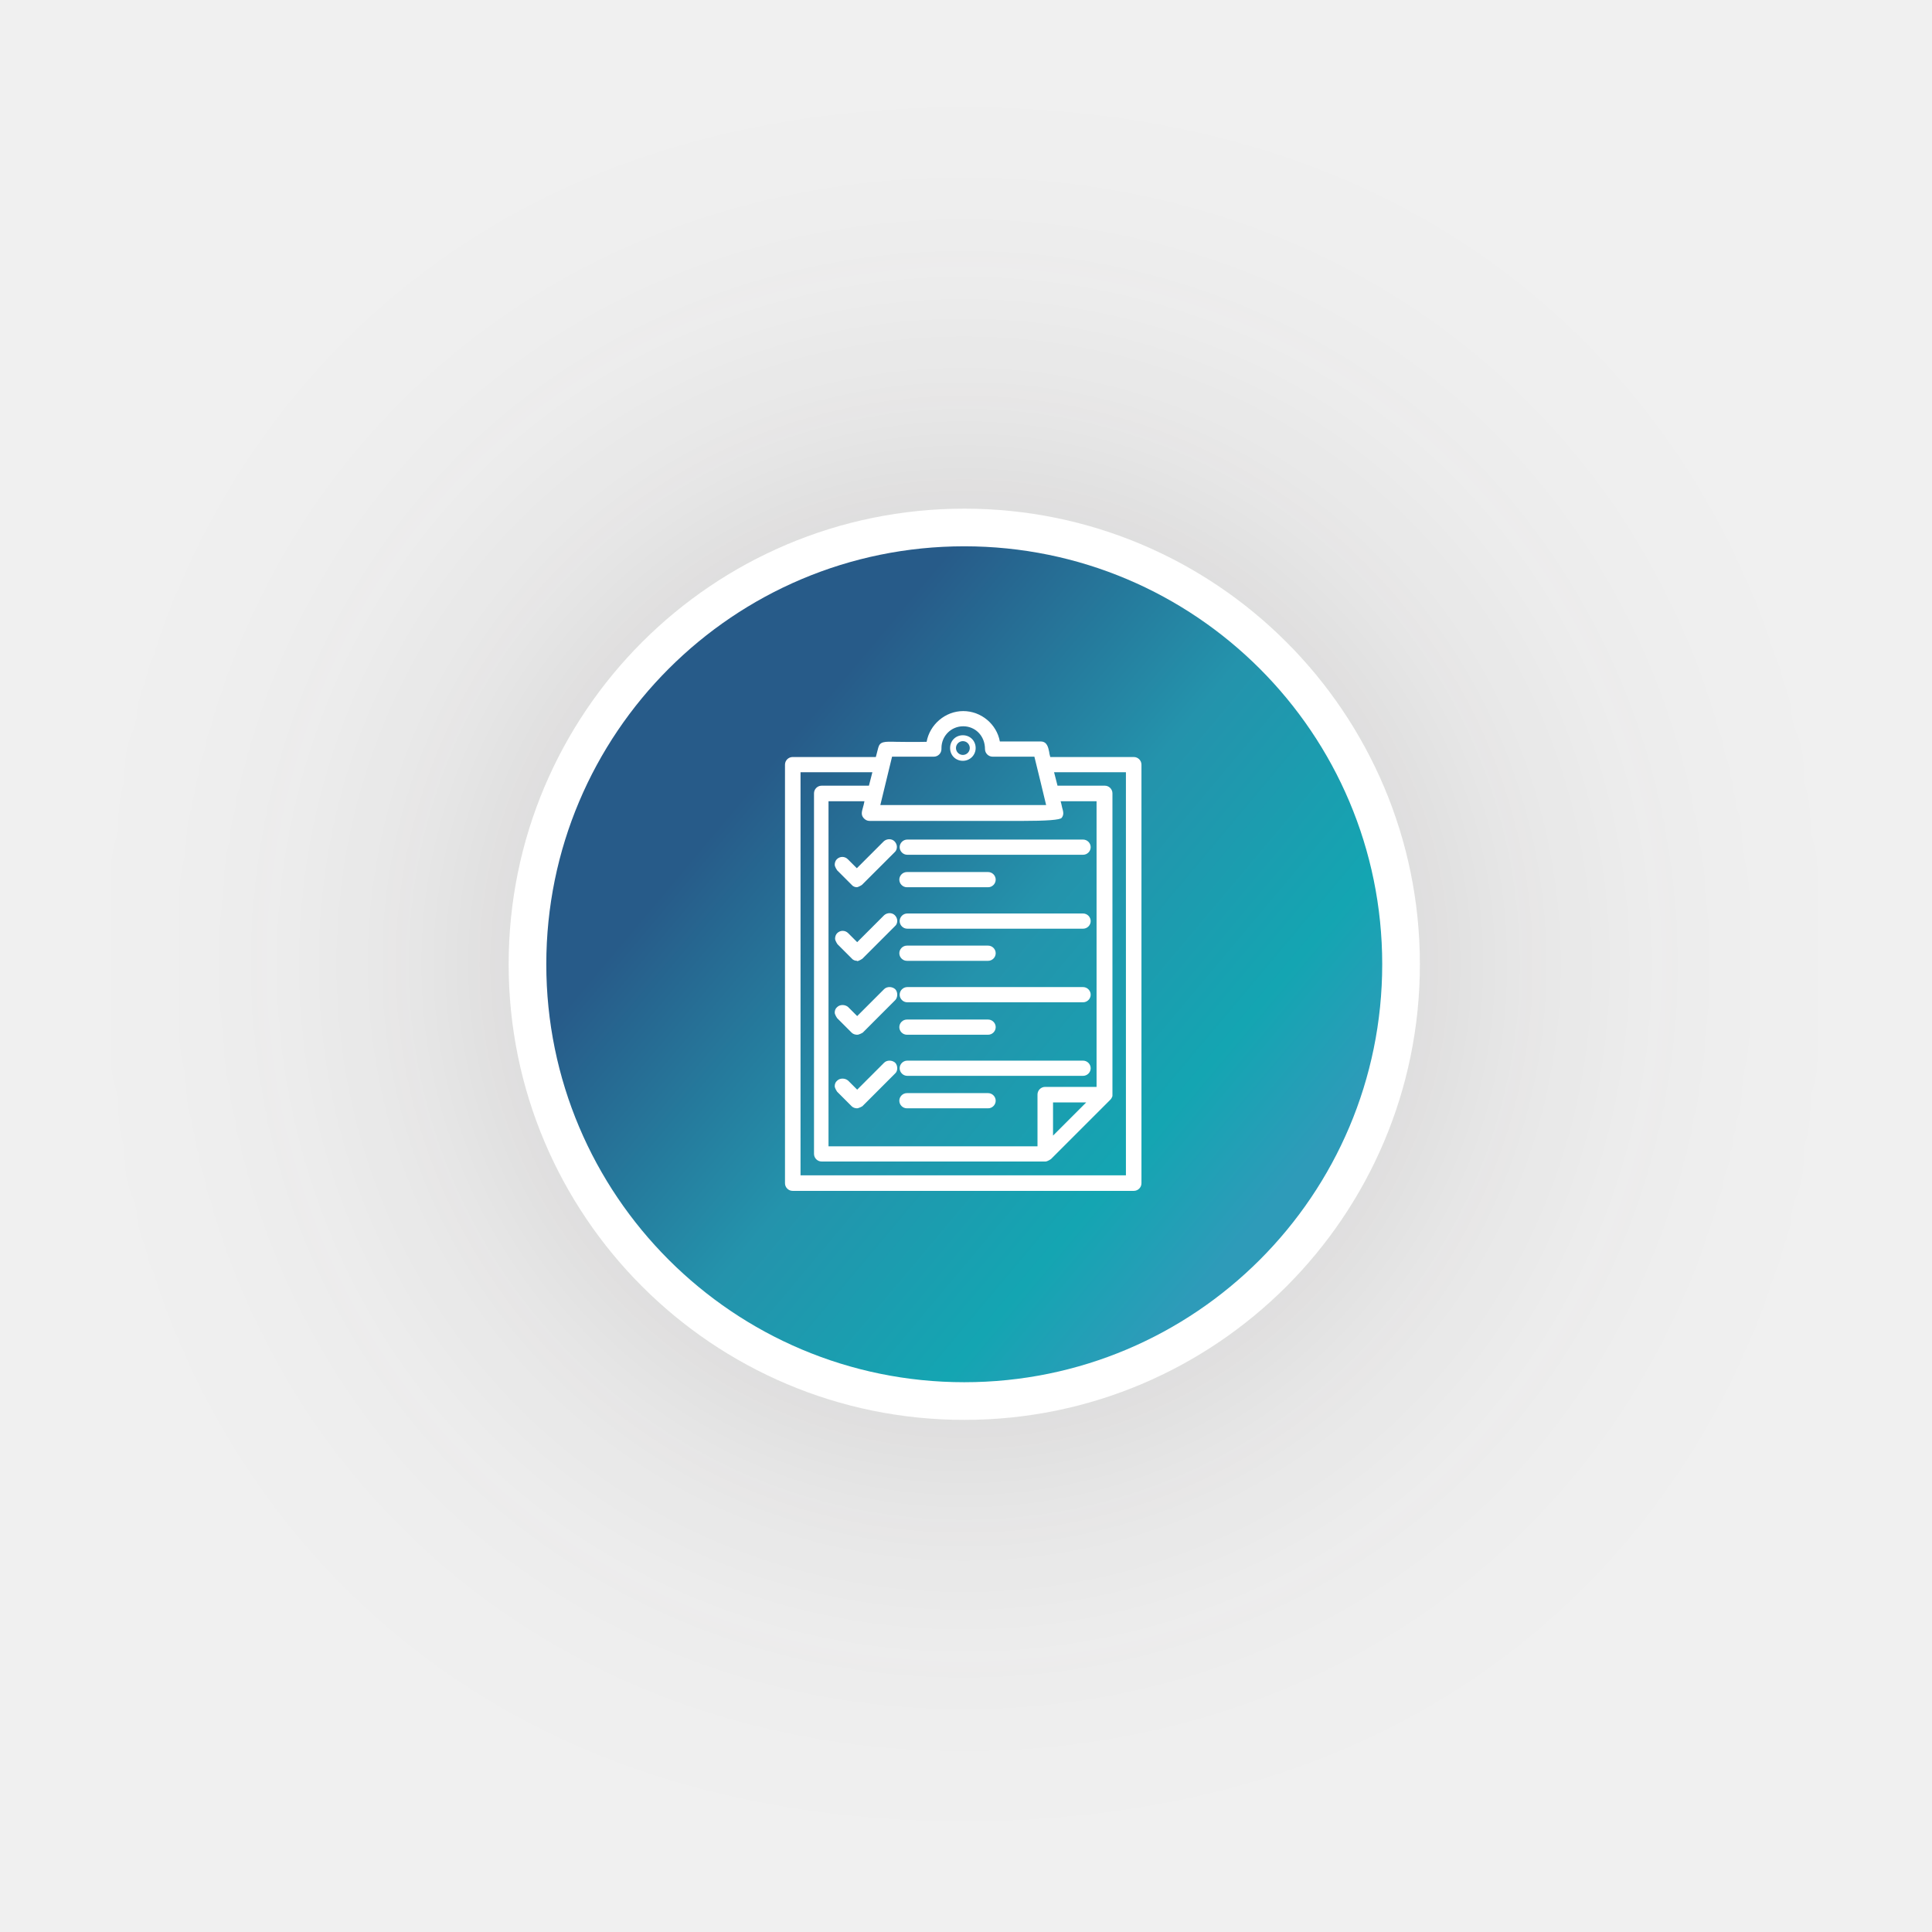
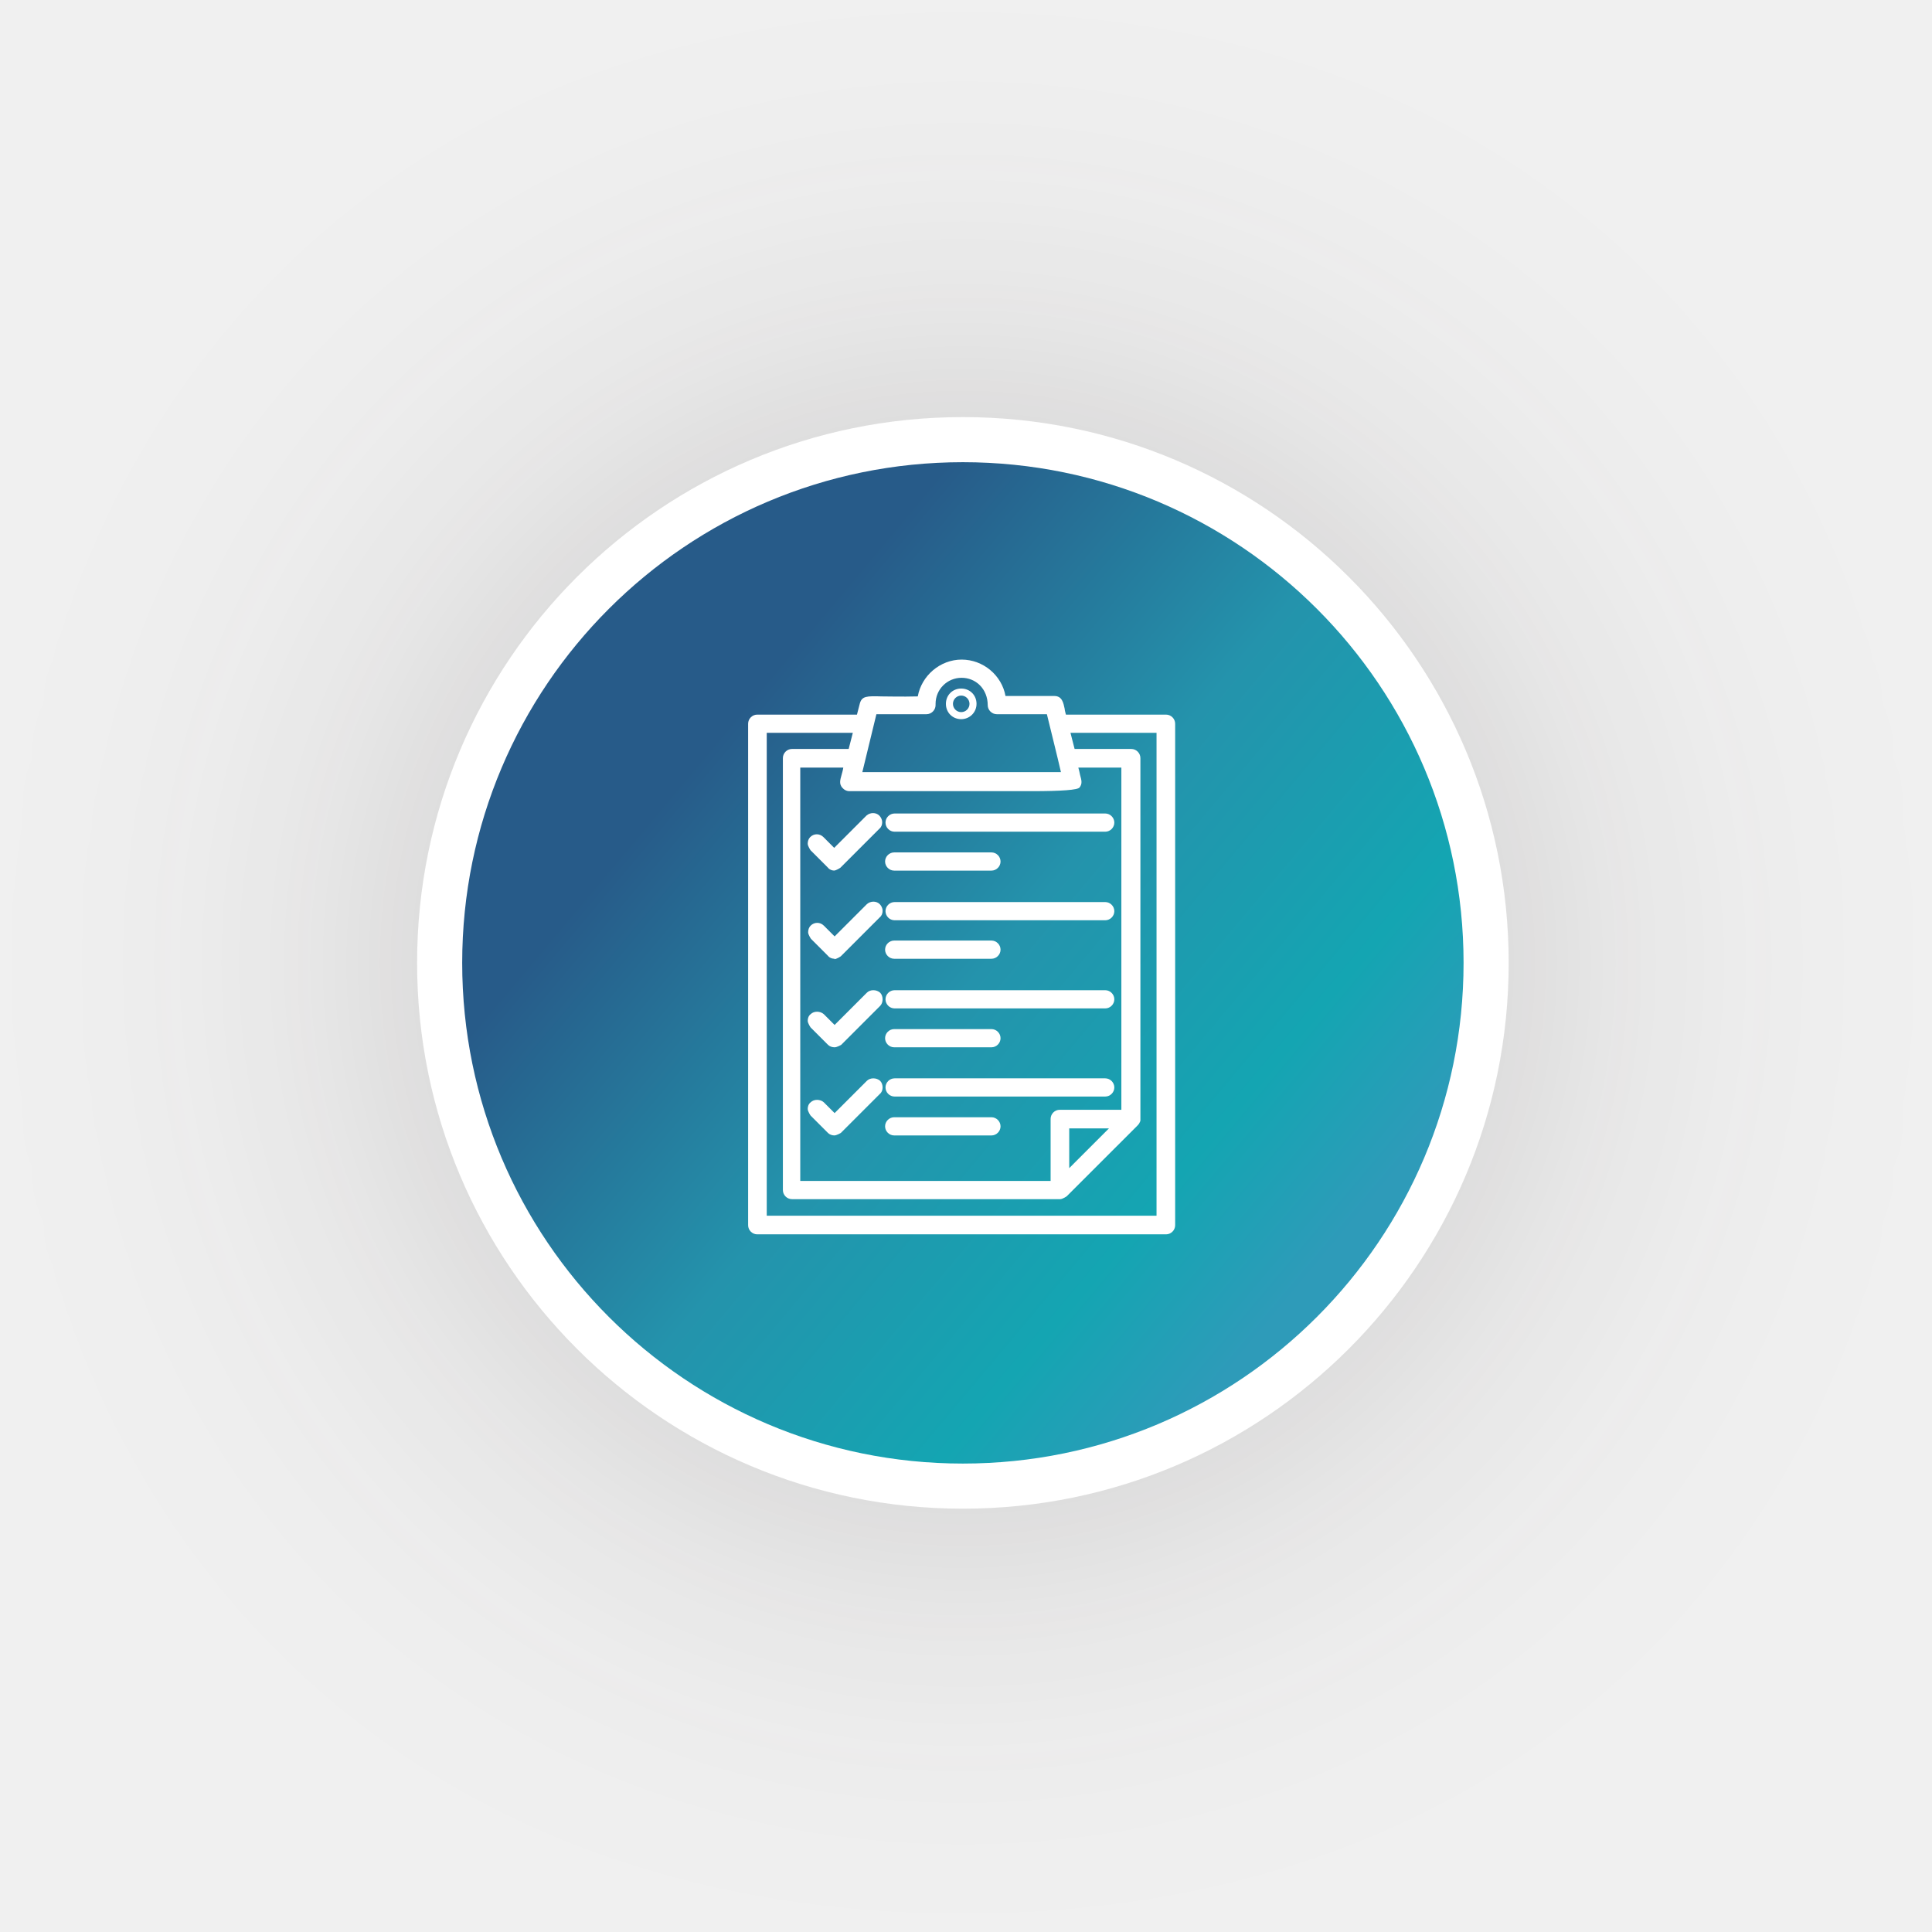
- <svg xmlns="http://www.w3.org/2000/svg" width="164" height="164" viewBox="0 0 164 164" fill="none">
-   <g filter="url(#filter0_d_1597_40513)">
-     <path d="M81.853 120.528C103.213 120.528 120.528 103.213 120.528 81.853C120.528 60.494 103.213 43.178 81.853 43.178C60.494 43.178 43.178 60.494 43.178 81.853C43.178 103.213 60.494 120.528 81.853 120.528Z" fill="white" />
+ <svg xmlns="http://www.w3.org/2000/svg" width="200" height="200" viewBox="0 0 200 200" fill="none">
+   <g filter="url(#filter0_d_2464_18180)">
+     <path d="M99.678 156.178C130.882 156.178 156.178 130.882 156.178 99.678C156.178 68.474 130.882 43.178 99.678 43.178C68.474 43.178 43.178 68.474 43.178 99.678C43.178 130.882 68.474 156.178 99.678 156.178Z" fill="white" />
  </g>
-   <path d="M81.853 117.331C101.447 117.331 117.331 101.447 117.331 81.853C117.331 62.258 101.447 46.373 81.853 46.373C62.258 46.373 46.373 62.258 46.373 81.853C46.373 101.447 62.258 117.331 81.853 117.331Z" fill="url(#paint0_linear_1597_40513)" />
-   <path d="M96.219 64.583H88.86C88.596 63.791 88.684 63.293 88.303 63.293H84.549C84.432 61.856 83.23 60.712 81.735 60.712C80.239 60.712 79.037 61.856 78.92 63.293C75.313 63.381 74.961 63.087 74.844 63.527L74.58 64.583H67.221C67.045 64.583 66.898 64.729 66.898 64.905V100.443C66.898 100.619 67.045 100.766 67.221 100.766H96.161C96.337 100.766 96.483 100.619 96.483 100.443V64.905C96.483 64.729 96.337 64.583 96.161 64.583H96.219ZM89.036 97.218V93.23H93.023L91.909 94.344L89.036 97.218ZM93.463 92.614H88.742C88.567 92.614 88.42 92.761 88.42 92.937V97.657H70.035V67.662H73.847C73.583 68.864 73.437 68.981 73.583 69.186C73.642 69.274 73.73 69.304 73.818 69.304C90.502 69.245 89.681 69.421 89.857 69.186C90.003 68.981 89.857 68.834 89.593 67.662H93.404V92.614H93.463ZM75.43 63.908H79.272C79.448 63.908 79.594 63.762 79.594 63.586C79.594 63.586 79.594 63.557 79.594 63.498C79.594 62.296 80.591 61.299 81.793 61.299C82.995 61.299 83.992 62.296 83.992 63.527C83.992 63.527 83.992 63.557 83.992 63.586C83.992 63.762 84.139 63.908 84.315 63.908H88.156C88.303 64.495 89.182 68.101 89.329 68.688H74.346C74.639 67.486 75.343 64.671 75.519 63.908H75.43ZM95.926 100.12H67.602V65.199H74.492L74.052 67.046H69.772C69.596 67.046 69.449 67.192 69.449 67.368V97.98C69.449 98.156 69.596 98.302 69.772 98.302H88.772C88.772 98.302 88.918 98.273 88.977 98.215L92.76 94.432L94.02 93.171C94.02 93.171 94.079 93.113 94.079 93.083C94.079 93.083 94.079 93.025 94.079 92.995V67.427C94.079 67.251 93.932 67.105 93.756 67.105H89.475L89.036 65.257H95.926V100.179V100.12Z" fill="white" />
-   <path d="M96.22 101.088H67.28C66.928 101.088 66.635 100.795 66.635 100.443V64.906C66.635 64.554 66.928 64.261 67.28 64.261H74.346L74.552 63.469C74.698 62.941 75.05 62.941 76.076 62.97C76.633 62.97 77.454 63 78.657 62.97C78.921 61.504 80.24 60.361 81.765 60.361C83.289 60.361 84.609 61.475 84.873 62.941H88.333C88.89 62.941 88.978 63.44 89.066 63.85C89.066 63.967 89.124 64.114 89.154 64.261H96.249C96.601 64.261 96.894 64.554 96.894 64.906V100.443C96.894 100.795 96.601 101.088 96.249 101.088H96.22ZM67.925 99.769H95.575V65.551H89.476L89.769 66.694H93.786C94.138 66.694 94.431 66.987 94.431 67.339V92.996C94.431 92.996 94.431 93.084 94.402 93.113C94.344 93.26 94.285 93.318 94.226 93.377L89.212 98.391C89.212 98.391 88.919 98.596 88.743 98.596H69.743C69.391 98.596 69.098 98.303 69.098 97.951V67.339C69.098 66.987 69.391 66.694 69.743 66.694H73.76L74.053 65.551H67.954V99.769H67.925ZM70.388 97.306H88.069V92.908C88.069 92.556 88.362 92.263 88.714 92.263H93.083V68.014H90.033C90.092 68.219 90.121 68.366 90.151 68.512C90.268 68.923 90.326 69.157 90.121 69.421C90.004 69.597 88.87 69.685 86.72 69.685C84.492 69.685 80.592 69.685 73.819 69.685C73.613 69.685 73.437 69.597 73.291 69.421C73.085 69.157 73.144 68.923 73.261 68.512C73.291 68.395 73.349 68.219 73.379 68.014H70.329V97.306H70.388ZM89.388 93.582V96.397L92.203 93.582H89.388ZM74.698 68.336H88.802C88.567 67.31 88.01 65.082 87.805 64.231H84.257C83.905 64.231 83.612 63.938 83.612 63.586C83.612 63.029 83.407 62.531 83.055 62.179C82.703 61.827 82.234 61.651 81.765 61.651C80.738 61.651 79.917 62.472 79.917 63.498V63.586C79.917 63.938 79.624 64.231 79.272 64.231H75.724L74.728 68.336H74.698Z" fill="white" />
-   <path d="M81.735 64.583C82.321 64.583 82.82 64.114 82.82 63.498C82.82 62.882 82.35 62.413 81.735 62.413C81.119 62.413 80.65 62.882 80.65 63.498C80.65 64.114 81.119 64.583 81.735 64.583ZM81.735 62.912C82.057 62.912 82.321 63.175 82.321 63.498C82.321 63.821 82.057 64.084 81.735 64.084C81.412 64.084 81.148 63.821 81.148 63.498C81.148 63.175 81.412 62.912 81.735 62.912Z" fill="white" />
-   <path d="M75.284 71.707L72.763 74.229L71.766 73.232C71.766 73.232 71.443 73.115 71.326 73.232C71.209 73.349 71.209 73.554 71.326 73.672L72.557 74.903C72.557 74.903 72.704 74.991 72.763 74.991C72.821 74.991 72.909 74.962 72.968 74.903L75.724 72.147C75.724 72.147 75.841 71.824 75.724 71.707C75.607 71.59 75.401 71.59 75.284 71.707Z" fill="white" />
-   <path d="M72.763 75.314C72.587 75.314 72.411 75.255 72.294 75.109L71.062 73.877C71.062 73.877 70.857 73.584 70.857 73.408C70.857 73.232 70.916 73.056 71.033 72.939C71.297 72.675 71.707 72.675 71.971 72.939L72.734 73.701L75.021 71.414C75.284 71.18 75.695 71.18 75.93 71.414C76.047 71.531 76.135 71.707 76.135 71.883C76.135 72.059 76.076 72.235 75.93 72.353L73.173 75.109C73.173 75.109 72.88 75.314 72.704 75.314H72.763Z" fill="white" />
-   <path d="M76.985 74.963H83.876C84.052 74.963 84.198 74.817 84.198 74.641C84.198 74.465 84.052 74.318 83.876 74.318H76.985C76.809 74.318 76.663 74.465 76.663 74.641C76.663 74.817 76.809 74.963 76.985 74.963Z" fill="white" />
-   <path d="M83.876 75.315H76.985C76.634 75.315 76.34 75.021 76.34 74.669C76.34 74.318 76.634 74.024 76.985 74.024H83.876C84.228 74.024 84.521 74.318 84.521 74.669C84.521 75.021 84.228 75.315 83.876 75.315Z" fill="white" />
-   <path d="M76.691 71.914C76.691 72.09 76.838 72.236 77.014 72.236H91.939C92.115 72.236 92.261 72.09 92.261 71.914C92.261 71.738 92.115 71.591 91.939 71.591H77.014C76.838 71.591 76.691 71.738 76.691 71.914Z" fill="white" />
-   <path d="M91.939 72.558H77.014C76.662 72.558 76.369 72.264 76.369 71.913C76.369 71.561 76.662 71.268 77.014 71.268H91.939C92.291 71.268 92.584 71.561 92.584 71.913C92.584 72.264 92.291 72.558 91.939 72.558Z" fill="white" />
-   <path d="M75.285 77.953L72.763 80.475L71.767 79.478C71.767 79.478 71.444 79.361 71.327 79.478C71.209 79.595 71.209 79.8 71.327 79.918L72.558 81.149C72.558 81.149 72.705 81.237 72.763 81.237C72.822 81.237 72.91 81.208 72.969 81.149L75.725 78.393C75.725 78.393 75.842 78.07 75.725 77.953C75.608 77.836 75.402 77.836 75.285 77.953Z" fill="white" />
-   <path d="M72.763 81.56C72.587 81.56 72.411 81.501 72.294 81.355L71.092 80.153C71.092 80.153 70.887 79.859 70.887 79.683C70.887 79.507 70.945 79.332 71.063 79.214C71.326 78.95 71.737 78.95 72.001 79.214L72.763 79.977L75.05 77.69C75.314 77.455 75.725 77.455 75.959 77.69C76.077 77.807 76.165 77.983 76.165 78.159C76.165 78.335 76.106 78.511 75.959 78.628L73.203 81.384C73.203 81.384 72.91 81.589 72.734 81.589L72.763 81.56Z" fill="white" />
-   <path d="M76.985 81.239H83.876C84.052 81.239 84.198 81.093 84.198 80.917C84.198 80.741 84.052 80.594 83.876 80.594H76.985C76.809 80.594 76.663 80.741 76.663 80.917C76.663 81.093 76.809 81.239 76.985 81.239Z" fill="white" />
-   <path d="M83.876 81.561H76.985C76.634 81.561 76.34 81.267 76.34 80.916C76.34 80.564 76.634 80.27 76.985 80.27H83.876C84.228 80.27 84.521 80.564 84.521 80.916C84.521 81.267 84.228 81.561 83.876 81.561Z" fill="white" />
-   <path d="M91.939 77.867H77.014C76.838 77.867 76.691 78.013 76.691 78.189C76.691 78.365 76.838 78.512 77.014 78.512H91.939C92.115 78.512 92.261 78.365 92.261 78.189C92.261 78.013 92.115 77.867 91.939 77.867Z" fill="white" />
-   <path d="M91.939 78.833H77.014C76.662 78.833 76.369 78.54 76.369 78.188C76.369 77.836 76.662 77.543 77.014 77.543H91.939C92.291 77.543 92.584 77.836 92.584 78.188C92.584 78.54 92.291 78.833 91.939 78.833Z" fill="white" />
-   <path d="M75.284 84.198L72.763 86.72L71.766 85.723C71.766 85.723 71.443 85.606 71.326 85.723C71.209 85.84 71.209 86.046 71.326 86.163L72.557 87.394C72.557 87.394 72.704 87.482 72.763 87.482C72.821 87.482 72.909 87.453 72.968 87.394L75.724 84.638C75.724 84.638 75.841 84.316 75.724 84.198C75.607 84.081 75.401 84.081 75.284 84.198Z" fill="white" />
-   <path d="M72.763 87.835C72.587 87.835 72.411 87.776 72.294 87.659L71.062 86.427C71.062 86.427 70.857 86.134 70.857 85.958C70.857 85.782 70.916 85.606 71.062 85.489C71.297 85.254 71.737 85.254 72.001 85.489L72.763 86.251L75.05 83.964C75.284 83.729 75.724 83.729 75.988 83.964C76.106 84.081 76.164 84.257 76.164 84.433C76.164 84.609 76.106 84.785 75.988 84.902L73.232 87.659C73.232 87.659 72.939 87.835 72.763 87.835Z" fill="white" />
-   <path d="M76.985 87.483H83.876C84.052 87.483 84.198 87.336 84.198 87.16C84.198 86.984 84.052 86.838 83.876 86.838H76.985C76.809 86.838 76.663 86.984 76.663 87.16C76.663 87.336 76.809 87.483 76.985 87.483Z" fill="white" />
-   <path d="M83.876 87.835H76.985C76.634 87.835 76.34 87.542 76.34 87.19C76.34 86.838 76.634 86.545 76.985 86.545H83.876C84.228 86.545 84.521 86.838 84.521 87.19C84.521 87.542 84.228 87.835 83.876 87.835Z" fill="white" />
-   <path d="M91.939 84.113H77.014C76.838 84.113 76.691 84.26 76.691 84.436C76.691 84.612 76.838 84.758 77.014 84.758H91.939C92.115 84.758 92.261 84.612 92.261 84.436C92.261 84.26 92.115 84.113 91.939 84.113Z" fill="white" />
-   <path d="M91.939 85.08H77.014C76.662 85.08 76.369 84.787 76.369 84.435C76.369 84.083 76.662 83.79 77.014 83.79H91.939C92.291 83.79 92.584 84.083 92.584 84.435C92.584 84.787 92.291 85.08 91.939 85.08Z" fill="white" />
-   <path d="M75.284 90.474L72.763 92.995L71.766 91.998C71.766 91.998 71.443 91.881 71.326 91.998C71.209 92.116 71.209 92.321 71.326 92.438L72.557 93.67C72.557 93.67 72.704 93.758 72.763 93.758C72.821 93.758 72.909 93.728 72.968 93.67L75.724 90.913C75.724 90.913 75.841 90.591 75.724 90.474C75.607 90.356 75.401 90.356 75.284 90.474Z" fill="white" />
-   <path d="M72.763 94.081C72.587 94.081 72.411 94.022 72.294 93.905L71.062 92.673C71.062 92.673 70.857 92.38 70.857 92.204C70.857 92.028 70.916 91.852 71.062 91.735C71.297 91.5 71.737 91.5 72.001 91.735L72.763 92.497L75.05 90.21C75.284 89.975 75.724 89.975 75.988 90.21C76.106 90.327 76.164 90.503 76.164 90.679C76.164 90.855 76.106 91.031 75.959 91.148L73.203 93.905C73.203 93.905 72.909 94.081 72.734 94.081H72.763Z" fill="white" />
-   <path d="M83.876 93.113H76.985C76.809 93.113 76.663 93.26 76.663 93.436C76.663 93.612 76.809 93.758 76.985 93.758H83.876C84.052 93.758 84.198 93.612 84.198 93.436C84.198 93.26 84.052 93.113 83.876 93.113Z" fill="white" />
-   <path d="M83.876 94.081H76.985C76.634 94.081 76.34 93.788 76.34 93.436C76.34 93.084 76.634 92.791 76.985 92.791H83.876C84.228 92.791 84.521 93.084 84.521 93.436C84.521 93.788 84.228 94.081 83.876 94.081Z" fill="white" />
-   <path d="M91.939 90.386H77.014C76.838 90.386 76.691 90.532 76.691 90.708C76.691 90.884 76.838 91.031 77.014 91.031H91.939C92.115 91.031 92.261 90.884 92.261 90.708C92.261 90.532 92.115 90.386 91.939 90.386Z" fill="white" />
-   <path d="M91.939 91.324H77.014C76.662 91.324 76.369 91.031 76.369 90.679C76.369 90.327 76.662 90.034 77.014 90.034H91.939C92.291 90.034 92.584 90.327 92.584 90.679C92.584 91.031 92.291 91.324 91.939 91.324Z" fill="white" />
+   <path d="M99.677 151.508C128.303 151.508 151.508 128.303 151.508 99.677C151.508 71.052 128.303 47.846 99.677 47.846C71.052 47.846 47.846 71.052 47.846 99.677C47.846 128.303 71.052 151.508 99.677 151.508Z" fill="url(#paint0_linear_2464_18180)" />
+   <path d="M120.666 74.448H109.914C109.529 73.291 109.657 72.563 109.1 72.563H103.618C103.446 70.464 101.69 68.793 99.505 68.793C97.321 68.793 95.564 70.464 95.393 72.563C90.124 72.692 89.61 72.263 89.439 72.906L89.053 74.448H78.302C78.045 74.448 77.831 74.662 77.831 74.919V126.836C77.831 127.093 78.045 127.307 78.302 127.307H120.58C120.837 127.307 121.052 127.093 121.052 126.836V74.919C121.052 74.662 120.837 74.448 120.58 74.448H120.666ZM110.171 122.124V116.298H115.997L114.369 117.926L110.171 122.124ZM116.64 115.398H109.743C109.486 115.398 109.272 115.613 109.272 115.87V122.766H82.414V78.945H87.983C87.597 80.702 87.383 80.873 87.597 81.173C87.683 81.301 87.811 81.344 87.94 81.344C112.313 81.259 111.114 81.516 111.371 81.173C111.585 80.873 111.371 80.659 110.985 78.945H116.554V115.398H116.64ZM90.296 73.463H95.907C96.164 73.463 96.378 73.248 96.378 72.991C96.378 72.991 96.378 72.948 96.378 72.863C96.378 71.107 97.835 69.65 99.591 69.65C101.347 69.65 102.804 71.107 102.804 72.906C102.804 72.906 102.804 72.948 102.804 72.991C102.804 73.248 103.018 73.463 103.275 73.463H108.886C109.1 74.319 110.386 79.588 110.6 80.445H88.711C89.139 78.688 90.167 74.576 90.424 73.463H90.296ZM120.238 126.364H78.859V75.347H88.925L88.282 78.046H82.028C81.771 78.046 81.557 78.26 81.557 78.517V123.237C81.557 123.494 81.771 123.709 82.028 123.709H109.786C109.786 123.709 110 123.666 110.086 123.58L115.611 118.054L117.453 116.212C117.453 116.212 117.539 116.127 117.539 116.084C117.539 116.084 117.539 115.998 117.539 115.955V78.603C117.539 78.346 117.325 78.132 117.068 78.132H110.814L110.171 75.433H120.238V126.45V126.364Z" fill="white" />
+   <path d="M120.667 127.778H78.388C77.874 127.778 77.446 127.35 77.446 126.836V74.919C77.446 74.405 77.874 73.977 78.388 73.977H88.712L89.011 72.82C89.226 72.049 89.74 72.049 91.239 72.092C92.053 72.092 93.252 72.135 95.008 72.092C95.394 69.95 97.322 68.28 99.549 68.28C101.776 68.28 103.704 69.907 104.089 72.049H109.144C109.958 72.049 110.086 72.778 110.215 73.377C110.215 73.549 110.301 73.763 110.343 73.977H120.71C121.224 73.977 121.652 74.405 121.652 74.919V126.836C121.652 127.35 121.224 127.778 120.71 127.778H120.667ZM79.331 125.851H119.724V75.862H110.815L111.243 77.532H117.111C117.625 77.532 118.054 77.961 118.054 78.475V115.956C118.054 115.956 118.054 116.084 118.011 116.127C117.925 116.341 117.84 116.427 117.754 116.513L110.429 123.837C110.429 123.837 110.001 124.137 109.744 124.137H81.986C81.472 124.137 81.044 123.709 81.044 123.195V78.475C81.044 77.961 81.472 77.532 81.986 77.532H87.855L88.283 75.862H79.373V125.851H79.331ZM82.929 122.252H108.759V115.827C108.759 115.313 109.187 114.885 109.701 114.885H116.083V79.46H111.629C111.714 79.76 111.757 79.974 111.8 80.188C111.971 80.788 112.057 81.13 111.757 81.516C111.586 81.773 109.929 81.901 106.788 81.901C103.533 81.901 97.835 81.901 87.941 81.901C87.641 81.901 87.384 81.773 87.169 81.516C86.87 81.13 86.955 80.788 87.127 80.188C87.169 80.017 87.255 79.76 87.298 79.46H82.843V122.252H82.929ZM110.686 116.812V120.925L114.798 116.812H110.686ZM89.226 79.931H109.829C109.487 78.432 108.673 75.176 108.373 73.934H103.19C102.676 73.934 102.248 73.506 102.248 72.992C102.248 72.178 101.948 71.45 101.434 70.936C100.92 70.422 100.234 70.165 99.549 70.165C98.05 70.165 96.85 71.364 96.85 72.863V72.992C96.85 73.506 96.422 73.934 95.908 73.934H90.725L89.268 79.931H89.226Z" fill="white" />
+   <path d="M99.505 74.448C100.362 74.448 101.09 73.762 101.09 72.863C101.09 71.963 100.405 71.278 99.505 71.278C98.606 71.278 97.92 71.963 97.92 72.863C97.92 73.762 98.606 74.448 99.505 74.448ZM99.505 72.006C99.976 72.006 100.362 72.391 100.362 72.863C100.362 73.334 99.976 73.719 99.505 73.719C99.034 73.719 98.649 73.334 98.649 72.863C98.649 72.391 99.034 72.006 99.505 72.006Z" fill="white" />
+   <path d="M90.082 84.856L86.398 88.539L84.941 87.083C84.941 87.083 84.47 86.912 84.299 87.083C84.128 87.254 84.128 87.554 84.299 87.725L86.098 89.525C86.098 89.525 86.312 89.653 86.398 89.653C86.484 89.653 86.612 89.61 86.698 89.525L90.724 85.498C90.724 85.498 90.896 85.027 90.724 84.856C90.553 84.684 90.253 84.684 90.082 84.856Z" fill="white" />
+   <path d="M86.398 90.124C86.141 90.124 85.884 90.039 85.713 89.825L83.914 88.026C83.914 88.026 83.614 87.597 83.614 87.34C83.614 87.083 83.699 86.826 83.871 86.655C84.256 86.269 84.856 86.269 85.242 86.655L86.355 87.769L89.696 84.427C90.082 84.085 90.682 84.085 91.024 84.427C91.196 84.599 91.324 84.856 91.324 85.113C91.324 85.37 91.239 85.627 91.024 85.798L86.998 89.825C86.998 89.825 86.569 90.124 86.312 90.124H86.398Z" fill="white" />
+   <path d="M92.566 89.613H102.633C102.89 89.613 103.104 89.399 103.104 89.142C103.104 88.885 102.89 88.67 102.633 88.67H92.566C92.309 88.67 92.095 88.885 92.095 89.142C92.095 89.399 92.309 89.613 92.566 89.613Z" fill="white" />
+   <path d="M102.633 90.126H92.567C92.053 90.126 91.624 89.697 91.624 89.183C91.624 88.669 92.053 88.241 92.567 88.241H102.633C103.147 88.241 103.576 88.669 103.576 89.183C103.576 89.697 103.147 90.126 102.633 90.126Z" fill="white" />
+   <path d="M92.137 85.157C92.137 85.414 92.351 85.628 92.608 85.628H114.412C114.669 85.628 114.883 85.414 114.883 85.157C114.883 84.9 114.669 84.686 114.412 84.686H92.608C92.351 84.686 92.137 84.9 92.137 85.157Z" fill="white" />
+   <path d="M114.412 86.098H92.609C92.095 86.098 91.666 85.67 91.666 85.156C91.666 84.642 92.095 84.213 92.609 84.213H114.412C114.926 84.213 115.355 84.642 115.355 85.156C115.355 85.67 114.926 86.098 114.412 86.098Z" fill="white" />
+   <path d="M90.084 93.981L86.4 97.664L84.943 96.208C84.943 96.208 84.472 96.037 84.301 96.208C84.129 96.379 84.129 96.679 84.301 96.85L86.1 98.65C86.1 98.65 86.314 98.778 86.4 98.778C86.485 98.778 86.614 98.735 86.7 98.65L90.726 94.623C90.726 94.623 90.897 94.152 90.726 93.981C90.555 93.809 90.255 93.809 90.084 93.981Z" fill="white" />
+   <path d="M86.399 99.25C86.142 99.25 85.885 99.164 85.714 98.95L83.957 97.194C83.957 97.194 83.658 96.765 83.658 96.508C83.658 96.251 83.743 95.994 83.915 95.823C84.3 95.437 84.9 95.437 85.285 95.823L86.399 96.937L89.74 93.595C90.126 93.253 90.725 93.253 91.068 93.595C91.24 93.767 91.368 94.024 91.368 94.281C91.368 94.538 91.282 94.795 91.068 94.966L87.042 98.993C87.042 98.993 86.613 99.293 86.356 99.293L86.399 99.25Z" fill="white" />
+   <path d="M92.566 98.781H102.633C102.89 98.781 103.104 98.567 103.104 98.31C103.104 98.053 102.89 97.838 102.633 97.838H92.566C92.309 97.838 92.095 98.053 92.095 98.31C92.095 98.567 92.309 98.781 92.566 98.781Z" fill="white" />
+   <path d="M102.633 99.251H92.567C92.053 99.251 91.624 98.822 91.624 98.308C91.624 97.794 92.053 97.366 92.567 97.366H102.633C103.147 97.366 103.576 97.794 103.576 98.308C103.576 98.822 103.147 99.251 102.633 99.251Z" fill="white" />
+   <path d="M114.412 93.854H92.608C92.351 93.854 92.137 94.068 92.137 94.325C92.137 94.582 92.351 94.796 92.608 94.796H114.412C114.669 94.796 114.883 94.582 114.883 94.325C114.883 94.068 114.669 93.854 114.412 93.854Z" fill="white" />
+   <path d="M114.412 95.266H92.609C92.095 95.266 91.666 94.838 91.666 94.324C91.666 93.81 92.095 93.381 92.609 93.381H114.412C114.926 93.381 115.355 93.81 115.355 94.324C115.355 94.838 114.926 95.266 114.412 95.266Z" fill="white" />
+   <path d="M90.082 103.104L86.398 106.787L84.941 105.331C84.941 105.331 84.47 105.16 84.299 105.331C84.128 105.502 84.128 105.802 84.299 105.974L86.098 107.773C86.098 107.773 86.312 107.901 86.398 107.901C86.484 107.901 86.612 107.858 86.698 107.773L90.724 103.746C90.724 103.746 90.896 103.275 90.724 103.104C90.553 102.932 90.253 102.932 90.082 103.104Z" fill="white" />
+   <path d="M86.398 108.416C86.141 108.416 85.884 108.33 85.713 108.159L83.914 106.36C83.914 106.36 83.614 105.931 83.614 105.674C83.614 105.417 83.699 105.16 83.914 104.989C84.256 104.646 84.899 104.646 85.284 104.989L86.398 106.103L89.739 102.761C90.082 102.419 90.725 102.419 91.11 102.761C91.281 102.933 91.367 103.19 91.367 103.447C91.367 103.704 91.281 103.961 91.11 104.132L87.083 108.159C87.083 108.159 86.655 108.416 86.398 108.416Z" fill="white" />
+   <path d="M92.566 107.902H102.633C102.89 107.902 103.104 107.688 103.104 107.431C103.104 107.174 102.89 106.959 102.633 106.959H92.566C92.309 106.959 92.095 107.174 92.095 107.431C92.095 107.688 92.309 107.902 92.566 107.902Z" fill="white" />
+   <path d="M102.633 108.417H92.567C92.053 108.417 91.624 107.988 91.624 107.474C91.624 106.96 92.053 106.532 92.567 106.532H102.633C103.147 106.532 103.576 106.96 103.576 107.474C103.576 107.988 103.147 108.417 102.633 108.417Z" fill="white" />
+   <path d="M114.412 102.979H92.608C92.351 102.979 92.137 103.193 92.137 103.45C92.137 103.707 92.351 103.921 92.608 103.921H114.412C114.669 103.921 114.883 103.707 114.883 103.45C114.883 103.193 114.669 102.979 114.412 102.979Z" fill="white" />
+   <path d="M114.412 104.391H92.609C92.095 104.391 91.666 103.963 91.666 103.449C91.666 102.935 92.095 102.506 92.609 102.506H114.412C114.926 102.506 115.355 102.935 115.355 103.449C115.355 103.963 114.926 104.391 114.412 104.391Z" fill="white" />
+   <path d="M90.082 112.272L86.398 115.955L84.941 114.499C84.941 114.499 84.47 114.328 84.299 114.499C84.127 114.67 84.127 114.97 84.299 115.142L86.098 116.941C86.098 116.941 86.312 117.069 86.398 117.069C86.484 117.069 86.612 117.026 86.698 116.941L90.724 112.914C90.724 112.914 90.895 112.443 90.724 112.272C90.553 112.1 90.253 112.1 90.082 112.272Z" fill="white" />
+   <path d="M86.398 117.541C86.141 117.541 85.884 117.455 85.713 117.284L83.914 115.485C83.914 115.485 83.614 115.056 83.614 114.799C83.614 114.542 83.699 114.285 83.914 114.114C84.256 113.771 84.899 113.771 85.284 114.114L86.398 115.228L89.739 111.886C90.082 111.544 90.724 111.544 91.11 111.886C91.281 112.058 91.367 112.315 91.367 112.572C91.367 112.829 91.281 113.086 91.067 113.257L87.04 117.284C87.04 117.284 86.612 117.541 86.355 117.541H86.398Z" fill="white" />
+   <path d="M102.633 116.127H92.566C92.309 116.127 92.095 116.342 92.095 116.599C92.095 116.856 92.309 117.07 92.566 117.07H102.633C102.89 117.07 103.104 116.856 103.104 116.599C103.104 116.342 102.89 116.127 102.633 116.127Z" fill="white" />
+   <path d="M102.633 117.541H92.567C92.053 117.541 91.624 117.113 91.624 116.599C91.624 116.085 92.053 115.657 92.567 115.657H102.633C103.147 115.657 103.576 116.085 103.576 116.599C103.576 117.113 103.147 117.541 102.633 117.541Z" fill="white" />
+   <path d="M114.412 112.143H92.608C92.351 112.143 92.137 112.357 92.137 112.614C92.137 112.871 92.351 113.085 92.608 113.085H114.412C114.669 113.085 114.883 112.871 114.883 112.614C114.883 112.357 114.669 112.143 114.412 112.143Z" fill="white" />
+   <path d="M114.412 113.514H92.609C92.095 113.514 91.666 113.086 91.666 112.572C91.666 112.058 92.095 111.629 92.609 111.629H114.412C114.926 111.629 115.355 112.058 115.355 112.572C115.355 113.086 114.926 113.514 114.412 113.514Z" fill="white" />
  <defs>
-     <filter id="filter0_d_1597_40513" x="5.72205e-05" y="5.72205e-05" width="163.706" height="163.706" filterUnits="userSpaceOnUse" color-interpolation-filters="sRGB">
+     <filter id="filter0_d_2464_18180" x="-3.8147e-06" y="5.72205e-05" width="199.356" height="199.356" filterUnits="userSpaceOnUse" color-interpolation-filters="sRGB">
      <feFlood flood-opacity="0" result="BackgroundImageFix" />
      <feColorMatrix in="SourceAlpha" type="matrix" values="0 0 0 0 0 0 0 0 0 0 0 0 0 0 0 0 0 0 127 0" result="hardAlpha" />
      <feOffset />
      <feGaussianBlur stdDeviation="21.589" />
      <feColorMatrix type="matrix" values="0 0 0 0 0.137 0 0 0 0 0.122 0 0 0 0 0.125 0 0 0 0.2 0" />
-       <feBlend mode="normal" in2="BackgroundImageFix" result="effect1_dropShadow_1597_40513" />
-       <feBlend mode="normal" in="SourceGraphic" in2="effect1_dropShadow_1597_40513" result="shape" />
+       <feBlend mode="normal" in2="BackgroundImageFix" result="effect1_dropShadow_2464_18180" />
+       <feBlend mode="normal" in="SourceGraphic" in2="effect1_dropShadow_2464_18180" result="shape" />
    </filter>
-     <linearGradient id="paint0_linear_1597_40513" x1="109.033" y1="104.665" x2="54.672" y2="59.04" gradientUnits="userSpaceOnUse">
+     <linearGradient id="paint0_linear_2464_18180" x1="139.386" y1="133.003" x2="59.969" y2="66.351" gradientUnits="userSpaceOnUse">
      <stop offset="0.034" stop-color="#2E9BB9" />
      <stop offset="0.197" stop-color="#14A5B2" />
      <stop offset="0.481" stop-color="#2493AC" />
      <stop offset="0.832" stop-color="#275B89" />
    </linearGradient>
  </defs>
</svg>
